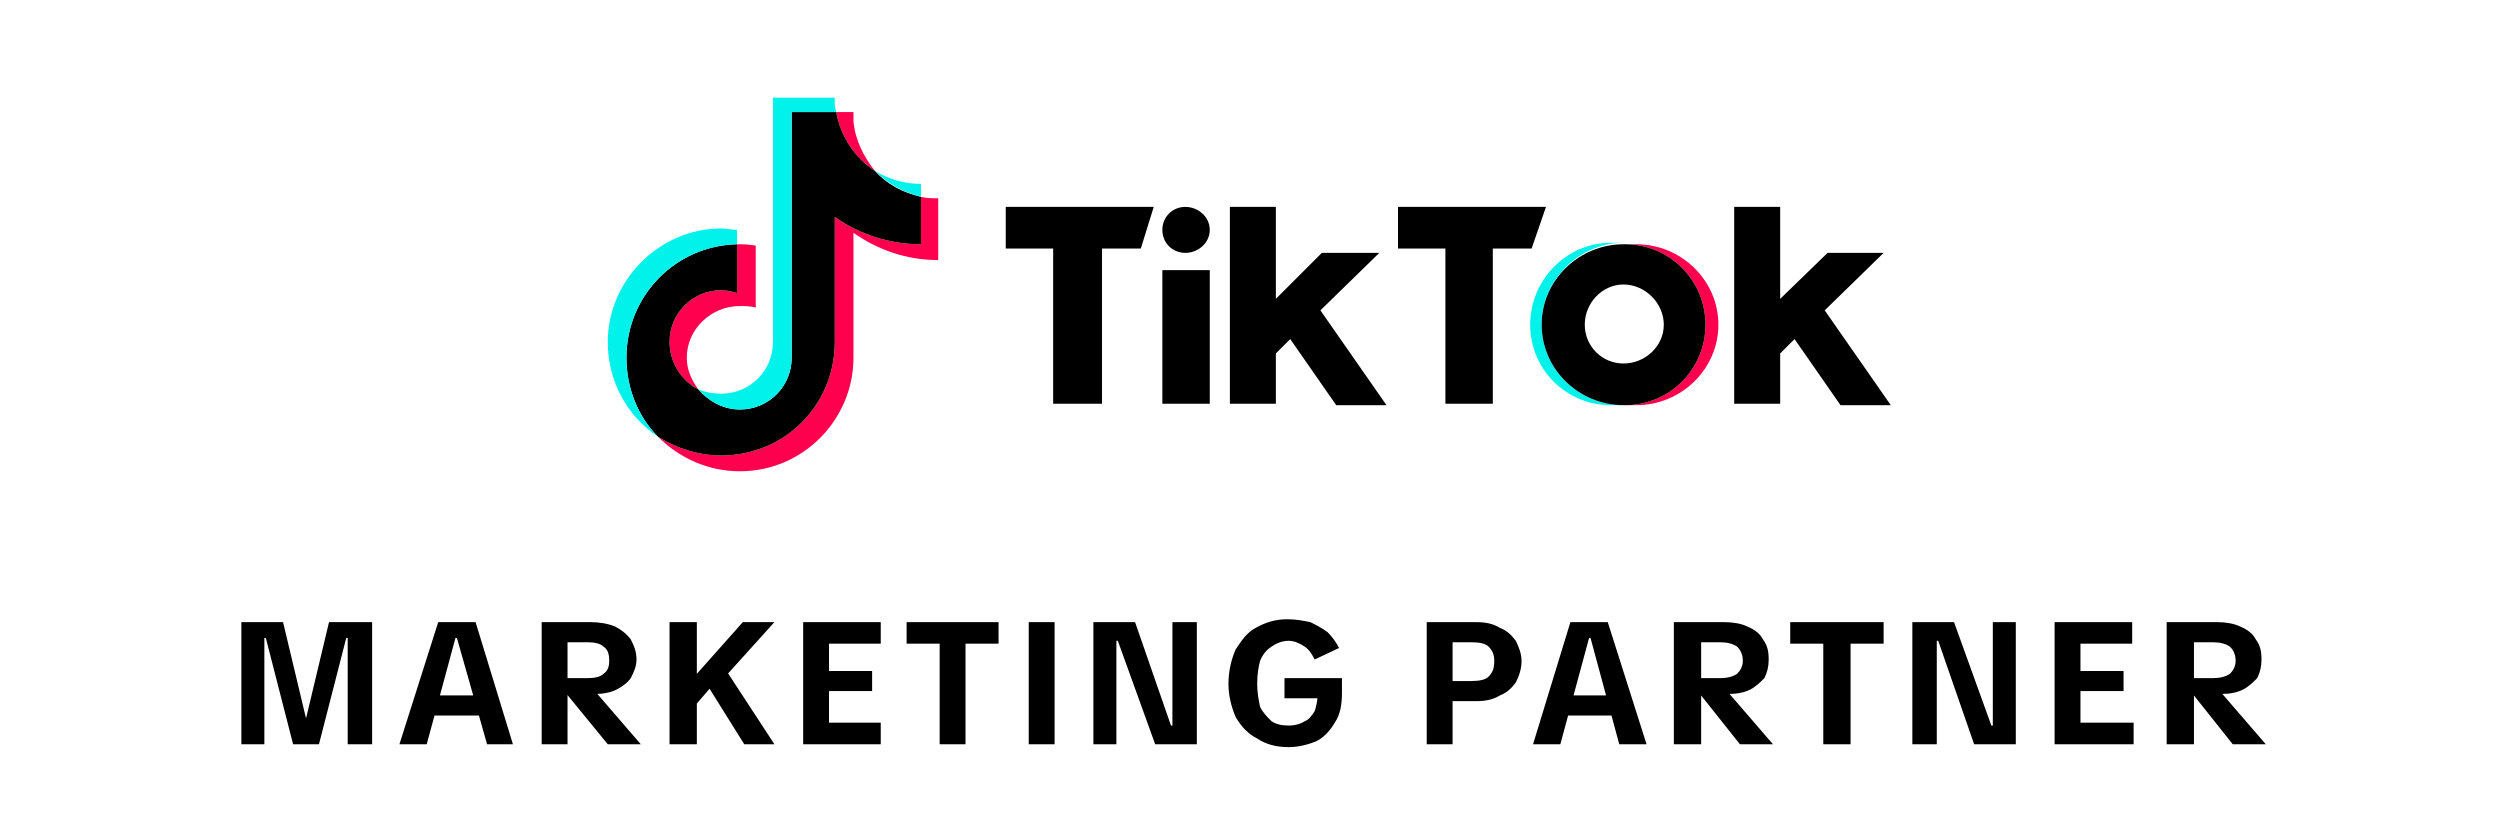
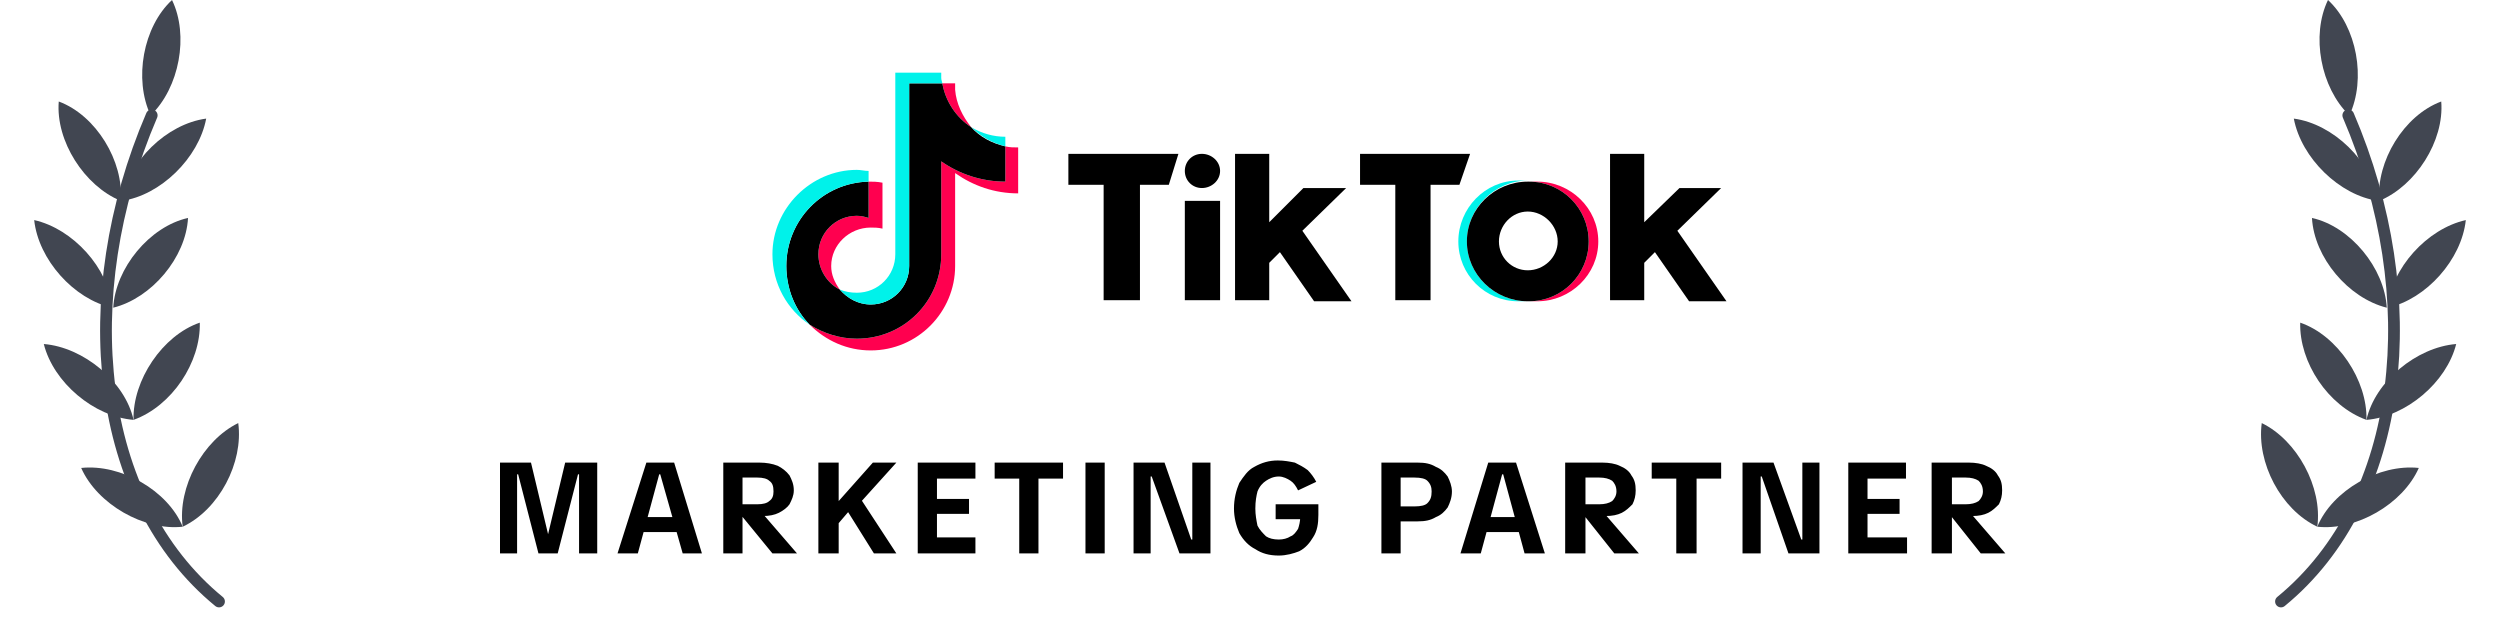
- <svg xmlns="http://www.w3.org/2000/svg" width="174" height="58" viewBox="30 0 174 58" fill="none">
+ <svg xmlns="http://www.w3.org/2000/svg" width="234" height="58" viewBox="0 0 234 58" fill="none">
+   <path d="M20.5 56.3C8.9 46.8 6.9 27.8 14.2 10.8" stroke-width="1.1" stroke-linecap="round" stroke="#414651" />
+   <path d="M17.1 49.3C15.7 45.9 11.3 43.4 7.6 43.8C9.1 47.2 13.5 49.7 17.1 49.3Z" fill="#414651" />
+   <path d="M17.1 49.3C20.5 47.7 22.8 43.3 22.3 39.6C19.0 41.2 16.6 45.6 17.1 49.3Z" fill="#414651" />
+   <path d="M12.5 39.3C11.7 35.7 7.8 32.5 4.1 32.2C5.0 35.8 8.8 39.0 12.5 39.3Z" fill="#414651" />
+   <path d="M12.5 39.3C16.1 38.0 18.8 33.9 18.7 30.2C15.2 31.4 12.4 35.6 12.5 39.3Z" fill="#414651" />
+   <path d="M10.5 28.8C10.2 25.1 6.8 21.4 3.2 20.6C3.6 24.3 6.9 28.0 10.5 28.8Z" fill="#414651" />
+   <path d="M10.6 28.8C14.2 27.9 17.4 24.1 17.6 20.4C14.0 21.2 10.8 25.1 10.6 28.8Z" fill="#414651" />
+   <path d="M11.3 18.8C11.6 15.1 9.0 10.8 5.5 9.5C5.2 13.2 7.9 17.4 11.3 18.8Z" fill="#414651" />
+   <path d="M11.4 18.8C15.0 18.3 18.6 14.8 19.3 11.1C15.6 11.6 12.0 15.1 11.4 18.8Z" fill="#414651" />
+   <path d="M14.1 10.8C16.8 8.2 17.7 3.3 16.1 0.0C13.4 2.5 12.5 7.4 14.1 10.8Z" fill="#414651" />
  <path d="M89.4 16.2C91.1 17.4 93.1 18.1 95.3 18.1V13.8C94.9 13.8 94.5 13.8 94.1 13.7V17.0C91.9 17.0 89.8 16.3 88.1 15.1V23.8C88.1 28.2 84.6 31.7 80.2 31.7C78.6 31.7 77.1 31.2 75.8 30.4C77.3 31.9 79.3 32.8 81.5 32.8C85.9 32.8 89.4 29.2 89.4 24.9V16.2H89.4V16.2ZM90.9 11.9C90.1 10.9 89.5 9.7 89.4 8.4V7.8H88.2C88.5 9.5 89.5 11.0 90.9 11.9ZM78.6 27.1C78.1 26.4 77.8 25.7 77.8 24.9C77.8 22.9 79.5 21.3 81.5 21.3C81.8 21.3 82.2 21.3 82.6 21.4V17.1C82.1 17.0 81.7 17.0 81.3 17.0V20.4C81.0 20.3 80.6 20.2 80.2 20.2C78.2 20.2 76.6 21.8 76.6 23.8C76.6 25.2 77.4 26.5 78.6 27.1Z" fill="#FF004F" />
  <path d="M88.1 15.1C89.8 16.3 91.9 17.0 94.1 17.0V13.7C92.8 13.4 91.7 12.8 90.9 11.9C89.5 11.0 88.5 9.5 88.2 7.8H85.1V24.9C85.1 26.9 83.5 28.5 81.5 28.5C80.3 28.5 79.3 27.9 78.6 27.1C77.4 26.5 76.6 25.2 76.6 23.8C76.6 21.8 78.2 20.2 80.2 20.2C80.6 20.2 81.0 20.3 81.3 20.4V17.0C77.0 17.1 73.6 20.6 73.6 24.9C73.6 27.0 74.4 29.0 75.8 30.4C77.1 31.2 78.6 31.7 80.2 31.7C84.6 31.7 88.1 28.2 88.1 23.8V15.1H88.1Z" fill="black" />
  <path d="M94.1 13.7V12.8C93.0 12.8 91.9 12.5 90.9 11.9C91.8 12.8 92.9 13.4 94.1 13.7ZM88.2 7.8C88.2 7.7 88.1 7.5 88.1 7.3V6.8H83.8V23.8C83.8 25.8 82.2 27.4 80.2 27.4C79.6 27.4 79.1 27.3 78.6 27.1C79.3 27.9 80.3 28.5 81.5 28.5C83.5 28.5 85.1 26.9 85.1 24.9V7.8H88.2ZM81.3 17.0V16.0C80.9 16.0 80.6 15.9 80.2 15.9C75.9 15.9 72.3 19.5 72.3 23.8C72.3 26.6 73.7 29.0 75.8 30.4C74.4 29.0 73.6 27.0 73.6 24.9C73.6 20.6 77.0 17.1 81.3 17.0Z" fill="#00F2EA" />
  <path d="M143.9 28.2C147.0 28.2 149.6 25.7 149.6 22.6C149.6 19.5 147.0 17.0 143.9 17.0H143.1C146.2 17.0 148.7 19.5 148.7 22.6C148.7 25.7 146.2 28.2 143.1 28.2H143.9Z" fill="#FF004F" />
  <path d="M143.0 16.9H142.1C139.0 16.9 136.5 19.5 136.5 22.6C136.5 25.7 139.0 28.2 142.1 28.2H143.0C139.9 28.2 137.3 25.7 137.3 22.6C137.3 19.5 139.9 16.9 143.0 16.9Z" fill="#00F2EA" />
  <path d="M100.0 14.4V17.3H103.3V28.1H106.7V17.3H109.4L110.3 14.4H100.0ZM127.3 14.4V17.3H130.6V28.1H133.9V17.3H136.6L137.6 14.4H127.3ZM110.9 16.0C110.9 15.1 111.6 14.4 112.5 14.4C113.4 14.4 114.2 15.1 114.2 16.0C114.2 16.9 113.4 17.6 112.5 17.6C111.6 17.6 110.9 16.9 110.9 16.0ZM110.9 18.8H114.2V28.1H110.9V18.8ZM115.6 14.4V28.1H118.8V24.6L119.8 23.6L123.0 28.2H126.5L121.9 21.6L126.0 17.6H122.0L118.8 20.8V14.4H115.6ZM150.7 14.4V28.1H153.9V24.6L154.9 23.6L158.1 28.2H161.6L157.0 21.6L161.1 17.6H157.2L153.9 20.8V14.4H150.7Z" fill="black" />
  <path d="M143.1 28.2C146.2 28.2 148.7 25.7 148.7 22.6C148.7 19.5 146.2 17.0 143.1 17.0H143.0C139.9 17.0 137.3 19.5 137.3 22.6C137.3 25.7 139.9 28.2 143.0 28.2H143.1ZM140.3 22.6C140.3 21.1 141.5 19.8 143.0 19.8C144.5 19.8 145.8 21.1 145.8 22.6C145.8 24.1 144.5 25.3 143.0 25.3C141.5 25.3 140.3 24.1 140.3 22.6Z" fill="black" />
  <path d="M46.8 51.8V43.3H49.7L51.3 50.0H51.3L52.9 43.3H55.9V51.8H54.2V44.4H54.1L52.2 51.8H50.4L48.5 44.4H48.4V51.8H46.8ZM57.8 51.8L60.5 43.3H63.1L65.7 51.8H63.9L61.8 44.4H61.7L59.7 51.8H57.8ZM59.7 49.8V48.4H63.8V49.8H59.7ZM67.7 51.8V43.3H71.1C71.7 43.3 72.3 43.4 72.8 43.6C73.2 43.8 73.6 44.1 73.9 44.5C74.1 44.9 74.3 45.3 74.3 45.9C74.3 46.4 74.1 46.8 73.9 47.2C73.7 47.5 73.3 47.8 72.9 48.0C72.5 48.2 72.0 48.3 71.4 48.3H70.7V47.7H69.0V47.2H70.9C71.4 47.2 71.8 47.1 72.0 46.9C72.3 46.7 72.4 46.4 72.4 46.0C72.4 45.5 72.3 45.2 72.0 45.0C71.8 44.8 71.4 44.7 70.9 44.7H69.1L69.5 44.4V51.8H67.7ZM72.3 51.8L68.7 47.4H70.8L74.6 51.8H72.3ZM77.7 49.9L77.9 46.9H78.5L81.7 43.3H83.9L80.2 47.4L79.5 47.8L77.7 49.9ZM76.6 51.8V43.3H78.5V51.8H76.6ZM81.8 51.8L79.3 47.8L80.5 46.6L83.9 51.8H81.8ZM85.9 51.8V43.3H91.3V44.8H86.9L87.7 43.8V51.3L86.9 50.3H91.3V51.8H85.9ZM87.1 48.1V46.7H90.7V48.1H87.1ZM95.4 51.8V43.8H97.2V51.8H95.4ZM93.1 44.8V43.3H99.5V44.8H93.1ZM101.6 51.8V43.3H103.4V51.8H101.6ZM106.1 51.8V43.3H109.0L111.5 50.5H111.6V43.3H113.3V51.8H110.4L107.8 44.6H107.7V51.8H106.1ZM119.7 52.0C118.8 52.0 118.1 51.8 117.5 51.4C116.9 51.1 116.4 50.6 116.0 49.9C115.7 49.2 115.5 48.4 115.5 47.6C115.5 46.7 115.7 45.9 116.0 45.2C116.4 44.6 116.8 44.0 117.4 43.7C118.1 43.3 118.8 43.1 119.6 43.1C120.2 43.1 120.7 43.2 121.2 43.3C121.6 43.5 122.0 43.7 122.4 44.0C122.7 44.3 123.0 44.7 123.2 45.1L121.5 45.9C121.3 45.5 121.1 45.2 120.8 45.0C120.5 44.8 120.1 44.6 119.7 44.6C119.2 44.6 118.8 44.8 118.5 45.0C118.2 45.2 117.9 45.5 117.7 46.0C117.6 46.4 117.5 46.9 117.5 47.6C117.5 48.2 117.6 48.7 117.7 49.2C117.9 49.6 118.2 49.9 118.5 50.2C118.8 50.4 119.2 50.5 119.7 50.5C120.1 50.5 120.5 50.4 120.8 50.2C121.1 50.1 121.3 49.8 121.5 49.5C121.6 49.2 121.7 48.8 121.7 48.4L122.0 48.6H119.4V47.2H123.4V48.2C123.4 49.0 123.3 49.7 122.9 50.3C122.6 50.8 122.2 51.3 121.6 51.6C121.1 51.8 120.4 52.0 119.7 52.0ZM129.3 51.8V43.3H132.7C133.4 43.3 133.9 43.4 134.4 43.7C134.9 43.9 135.2 44.2 135.5 44.6C135.7 45.0 135.9 45.5 135.9 46.0C135.9 46.6 135.7 47.1 135.5 47.5C135.2 47.9 134.9 48.2 134.4 48.4C133.9 48.7 133.4 48.8 132.7 48.8H130.7V47.4H132.4C133.0 47.4 133.4 47.3 133.6 47.1C133.9 46.8 134.0 46.5 134.0 46.0C134.0 45.6 133.9 45.3 133.6 45.0C133.4 44.8 133.0 44.7 132.4 44.7H130.7L131.1 44.4V51.8H129.3ZM136.7 51.8L139.3 43.3H141.9L144.6 51.8H142.7L140.7 44.4H140.6L138.6 51.8H136.7ZM138.6 49.8V48.4H142.7V49.8H138.6ZM146.5 51.8V43.3H150.0C150.6 43.3 151.2 43.4 151.6 43.6C152.1 43.8 152.5 44.1 152.7 44.5C153.0 44.9 153.1 45.3 153.1 45.9C153.1 46.4 153.0 46.8 152.8 47.2C152.5 47.5 152.2 47.8 151.8 48.0C151.4 48.2 150.9 48.3 150.3 48.3H149.5V47.7H147.9V47.2H149.7C150.2 47.2 150.6 47.1 150.9 46.9C151.1 46.7 151.3 46.4 151.3 46.0C151.3 45.5 151.1 45.2 150.9 45.0C150.6 44.8 150.2 44.7 149.7 44.7H148.0L148.4 44.4V51.8H146.5ZM151.1 51.8L147.6 47.4H149.6L153.4 51.8H151.1ZM156.9 51.8V43.8H158.8V51.8H156.9ZM154.6 44.8V43.3H161.1V44.8H154.6ZM163.1 51.8V43.3H166.0L168.6 50.5H168.7V43.3H170.3V51.8H167.4L164.9 44.6H164.8V51.8H163.1ZM173.0 51.8V43.3H178.4V44.8H174.0L174.8 43.8V51.3L174.0 50.3H178.5V51.8H173.0ZM174.2 48.1V46.7H177.8V48.1H174.2ZM180.8 51.8V43.3H184.3C184.9 43.3 185.5 43.4 185.9 43.6C186.4 43.8 186.8 44.1 187.0 44.5C187.3 44.9 187.4 45.3 187.4 45.9C187.4 46.4 187.3 46.8 187.1 47.2C186.8 47.5 186.5 47.8 186.1 48.0C185.7 48.2 185.2 48.3 184.6 48.3H183.8V47.7H182.2V47.2H184.0C184.5 47.2 184.9 47.1 185.2 46.9C185.4 46.7 185.6 46.4 185.6 46.0C185.6 45.5 185.4 45.2 185.2 45.0C184.9 44.8 184.5 44.7 184.0 44.7H182.3L182.7 44.4V51.8H180.8ZM185.4 51.8L181.9 47.4H183.9L187.7 51.8H185.4Z" fill="black" />
+   <g transform="translate(234 0) scale(-1 1)">
+     <path d="M20.5 56.3C8.9 46.8 6.9 27.8 14.2 10.8" stroke-width="1.1" stroke-linecap="round" stroke="#414651" />
+     <path d="M17.1 49.3C15.7 45.9 11.3 43.4 7.6 43.8C9.1 47.2 13.5 49.7 17.1 49.3Z" fill="#414651" />
+     <path d="M17.1 49.3C20.5 47.7 22.8 43.3 22.3 39.6C19.0 41.2 16.6 45.6 17.1 49.3Z" fill="#414651" />
+     <path d="M12.5 39.3C11.7 35.7 7.8 32.5 4.1 32.2C5.0 35.8 8.8 39.0 12.5 39.3Z" fill="#414651" />
+     <path d="M12.5 39.3C16.1 38.0 18.8 33.9 18.7 30.2C15.2 31.4 12.4 35.6 12.5 39.3Z" fill="#414651" />
+     <path d="M10.5 28.8C10.2 25.1 6.8 21.4 3.2 20.6C3.6 24.3 6.9 28.0 10.5 28.8Z" fill="#414651" />
+     <path d="M10.6 28.8C14.2 27.9 17.4 24.1 17.6 20.4C14.0 21.2 10.8 25.1 10.6 28.8Z" fill="#414651" />
+     <path d="M11.3 18.8C11.6 15.1 9.0 10.8 5.5 9.5C5.2 13.2 7.9 17.4 11.3 18.8Z" fill="#414651" />
+     <path d="M11.4 18.8C15.0 18.3 18.6 14.8 19.3 11.1C15.6 11.6 12.0 15.1 11.4 18.8Z" fill="#414651" />
+     <path d="M14.1 10.8C16.8 8.2 17.7 3.3 16.1 0.0C13.4 2.5 12.5 7.4 14.1 10.8Z" fill="#414651" />
+   </g>
</svg>
